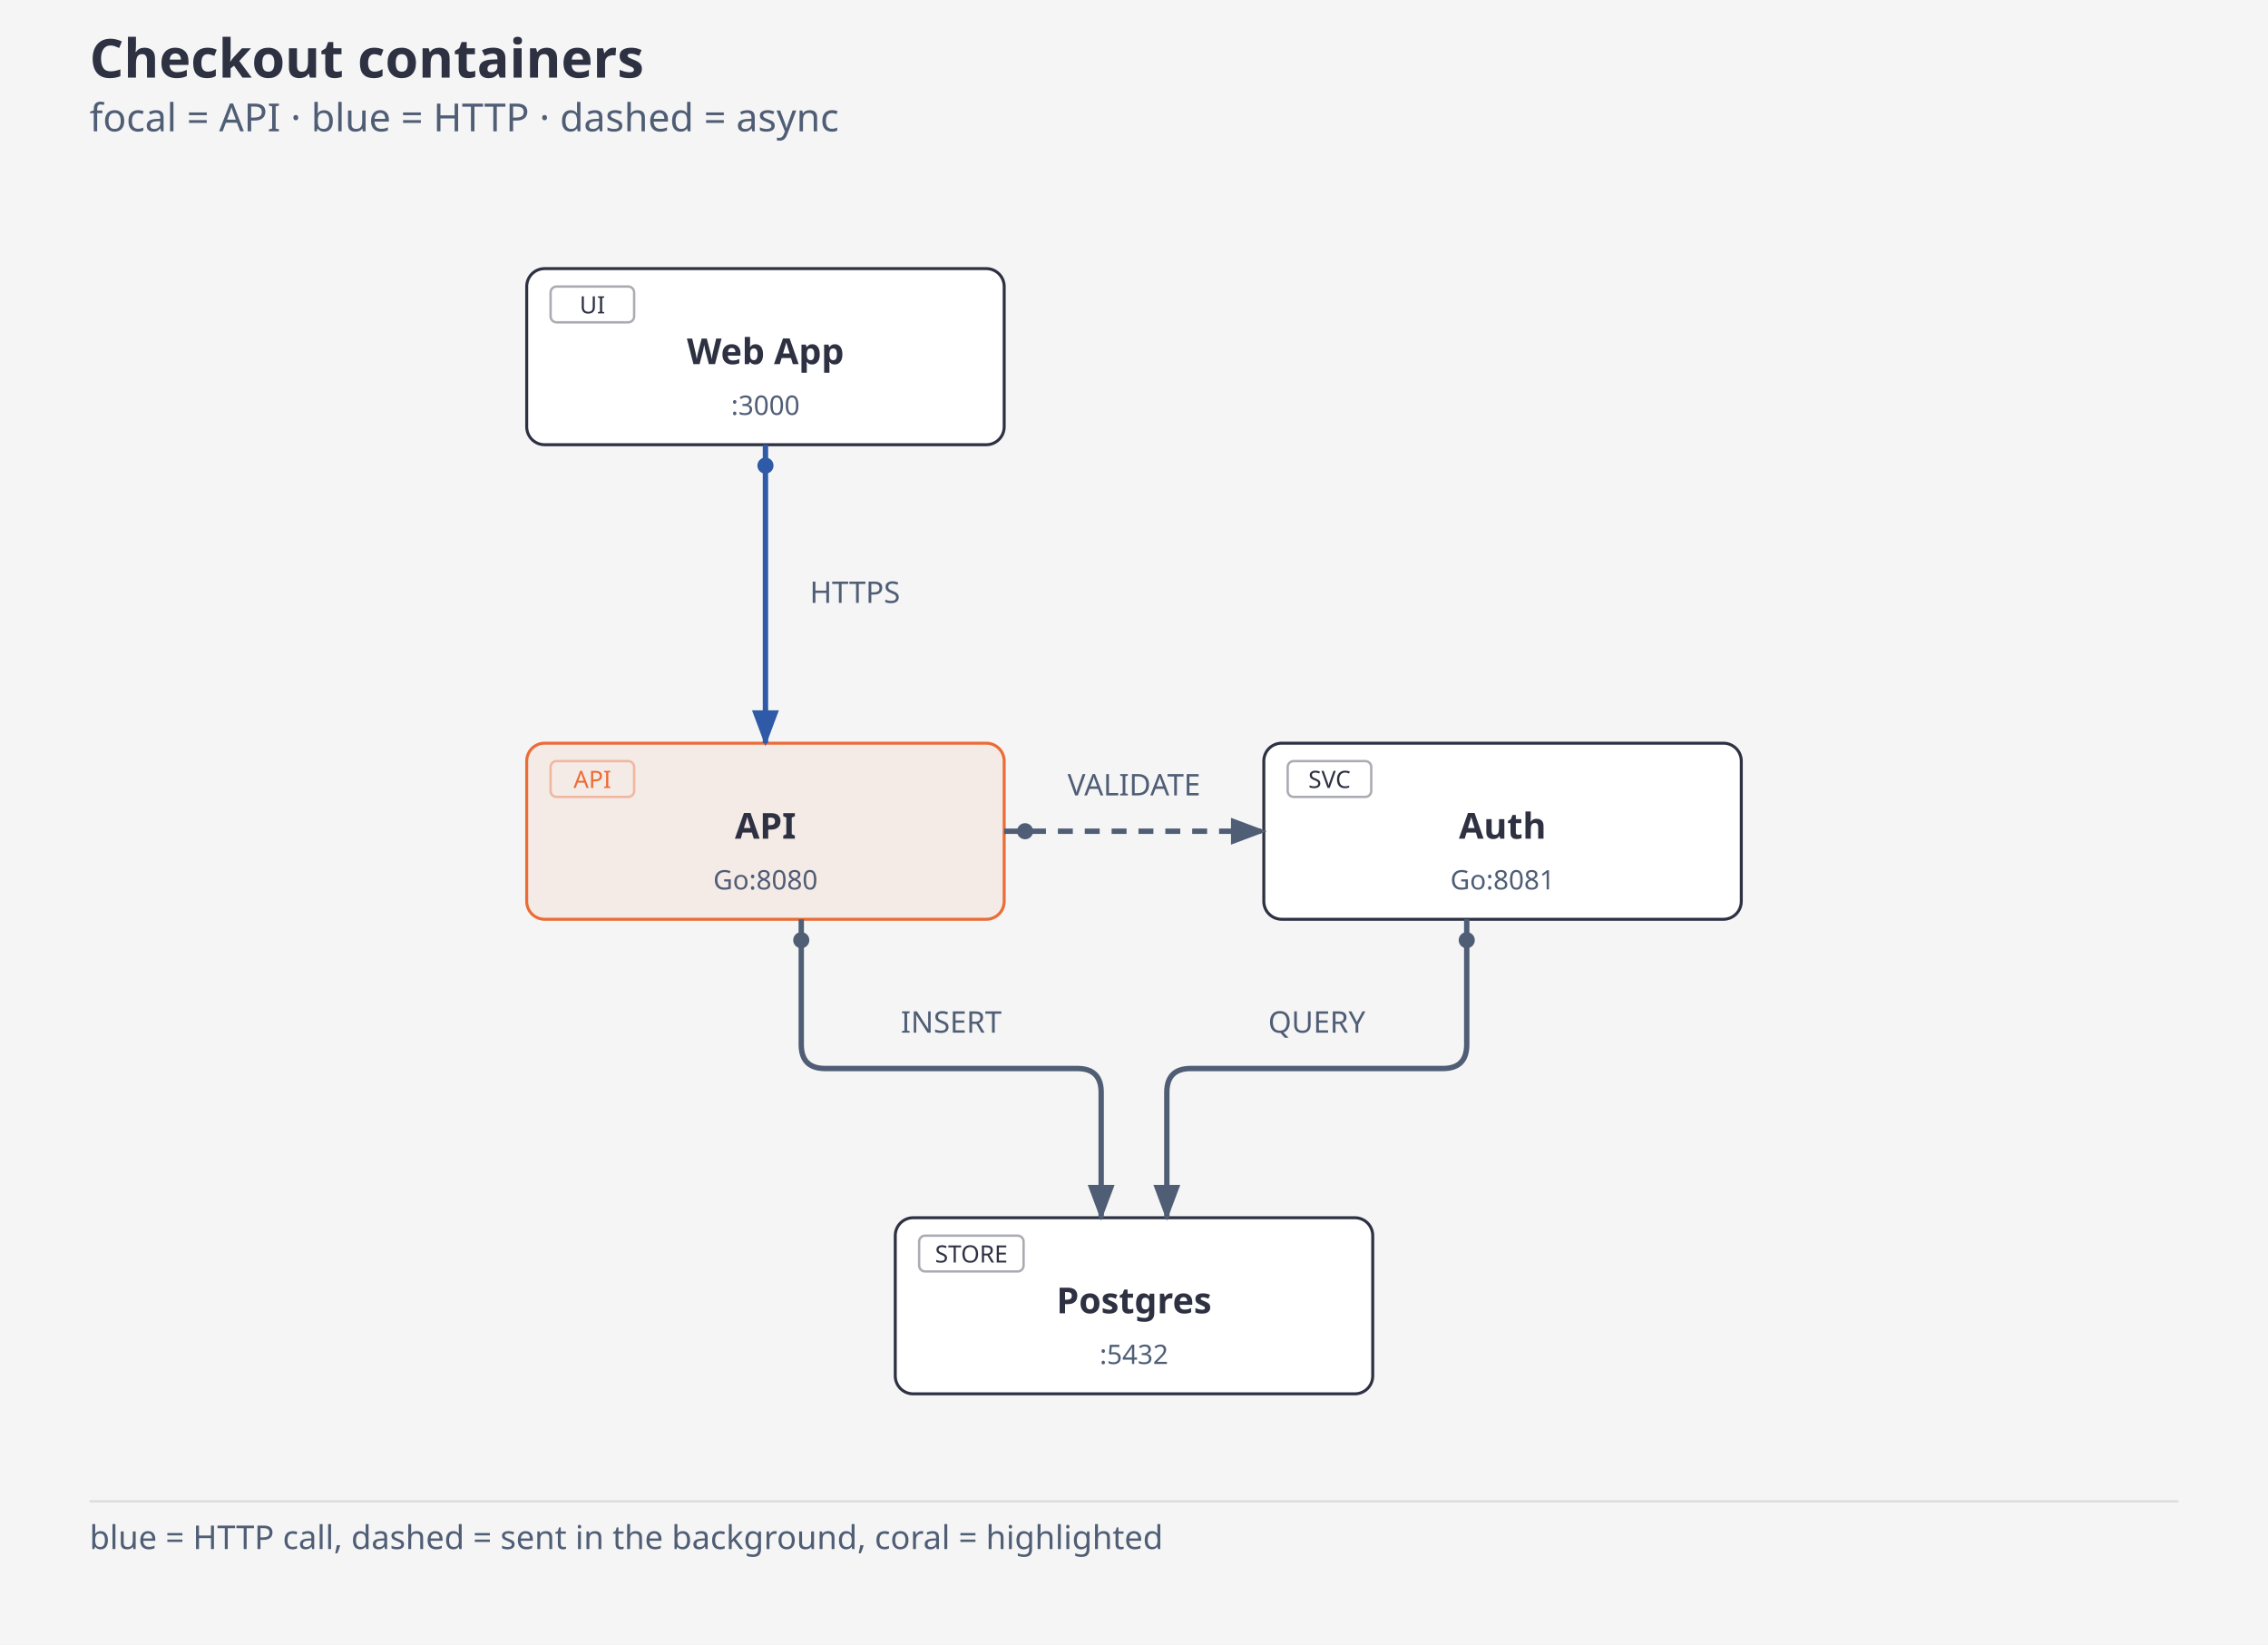
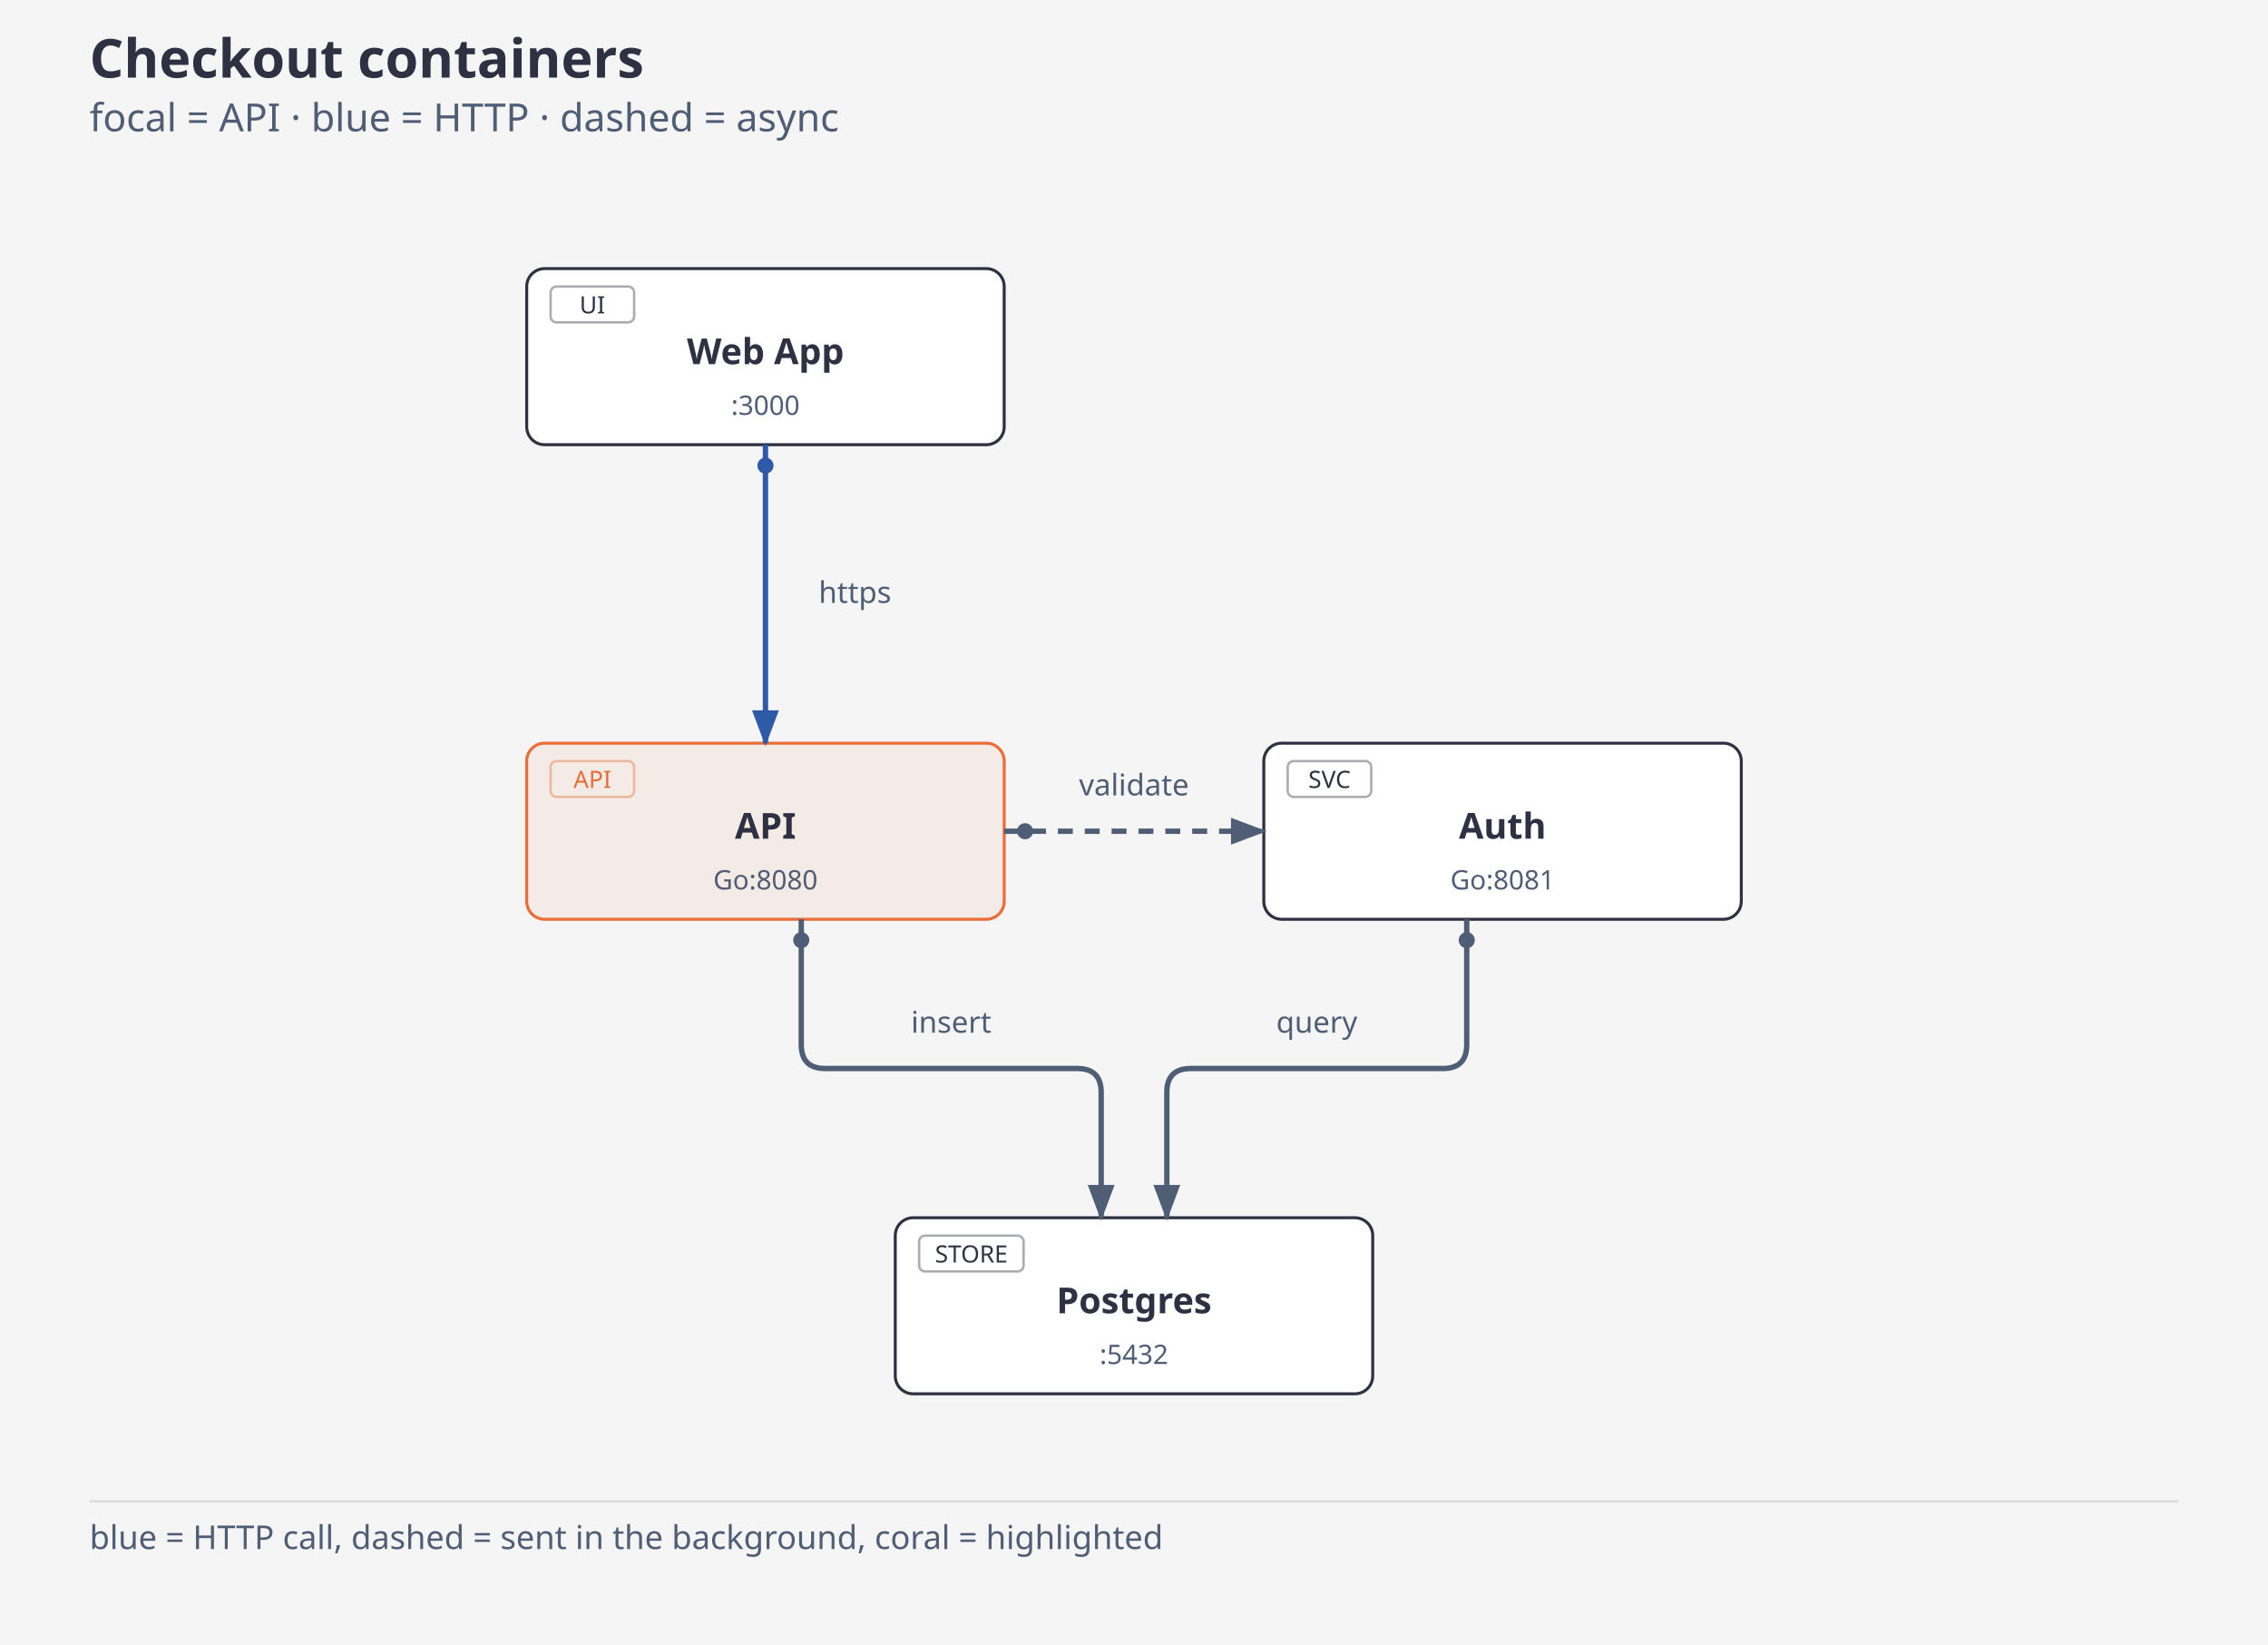
<svg xmlns="http://www.w3.org/2000/svg" role="graphics-document" aria-roledescription="architecture diagram" viewBox="0 0 760 551" width="760">
  <rect width="760" height="551" fill="#f5f5f5" aria-hidden="true" />
  <defs>
    <marker id="a" markerWidth="12" markerHeight="9" refX="11" refY="4.5" orient="auto" markerUnits="userSpaceOnUse">
      <polygon points="0 0,12 4.5,0 9" fill="#4f5d75" />
    </marker>
    <marker id="aa" markerWidth="12" markerHeight="9" refX="11" refY="4.5" orient="auto" markerUnits="userSpaceOnUse">
      <polygon points="0 0,12 4.5,0 9" fill="#eb6c36" />
    </marker>
    <marker id="al" markerWidth="12" markerHeight="9" refX="11" refY="4.5" orient="auto" markerUnits="userSpaceOnUse">
      <polygon points="0 0,12 4.5,0 9" fill="#2e5aa8" />
    </marker>
    <marker id="ar" markerWidth="12" markerHeight="9" refX="11" refY="4.5" orient="auto" markerUnits="userSpaceOnUse">
      <polygon points="0 0,12 4.5,0 9" fill="#7a8399" />
    </marker>
  </defs>
  <text x="30" y="26" font-size="18" font-weight="600" font-family="system-ui, 'Segoe UI', sans-serif" fill="#2d3142">Checkout containers</text>
  <text x="30" y="44" font-size="13" font-family="system-ui, 'Segoe UI', sans-serif" fill="#4f5d75">focal = API · blue = HTTP · dashed = async</text>
  <rect x="176.5" y="90" width="160" height="59" rx="6" fill="#f5f5f5" aria-hidden="true" />
  <rect x="176.5" y="90" width="160" height="59" rx="6" fill="#ffffff" stroke="#2d3142" data-node="web" data-label="Web App" role="graphics-symbol" aria-roledescription="box" aria-label="Web App, :3000" />
  <rect x="184.5" y="96" width="28" height="12" rx="2" fill="none" stroke="#2d3142" stroke-opacity=".4" stroke-width=".8" aria-hidden="true" />
  <text x="198.5" y="105" font-size="8" font-family="system-ui, 'Segoe UI', sans-serif" fill="#2d3142" text-anchor="middle" aria-hidden="true">UI</text>
  <text x="256.5" y="122" font-size="12" font-weight="600" font-family="system-ui, 'Segoe UI', sans-serif" fill="#2d3142" text-anchor="middle" aria-hidden="true">Web App</text>
  <text x="256.5" y="139" font-size="9" font-family="system-ui, 'Segoe UI', sans-serif" fill="#4f5d75" text-anchor="middle" aria-hidden="true">:3000</text>
  <rect x="176.5" y="249" width="160" height="59" rx="6" fill="#f5f5f5" aria-hidden="true" />
  <rect x="176.5" y="249" width="160" height="59" rx="6" fill="rgba(235,108,54,0.08)" stroke="#eb6c36" data-node="api" data-label="API" role="graphics-symbol" aria-roledescription="box" aria-label="API, Go:8080" />
  <rect x="184.5" y="255" width="28" height="12" rx="2" fill="none" stroke="#eb6c36" stroke-opacity=".4" stroke-width=".8" aria-hidden="true" />
  <text x="198.5" y="264" font-size="8" font-family="system-ui, 'Segoe UI', sans-serif" fill="#eb6c36" text-anchor="middle" aria-hidden="true">API</text>
  <text x="256.5" y="281" font-size="12" font-weight="600" font-family="system-ui, 'Segoe UI', sans-serif" fill="#2d3142" text-anchor="middle" aria-hidden="true">API</text>
  <text x="256.5" y="298" font-size="9" font-family="system-ui, 'Segoe UI', sans-serif" fill="#4f5d75" text-anchor="middle" aria-hidden="true">Go:8080</text>
  <rect x="423.5" y="249" width="160" height="59" rx="6" fill="#f5f5f5" aria-hidden="true" />
  <rect x="423.5" y="249" width="160" height="59" rx="6" fill="#ffffff" stroke="#2d3142" data-node="auth" data-label="Auth" role="graphics-symbol" aria-roledescription="box" aria-label="Auth, Go:8081" />
  <rect x="431.5" y="255" width="28" height="12" rx="2" fill="none" stroke="#2d3142" stroke-opacity=".4" stroke-width=".8" aria-hidden="true" />
  <text x="445.5" y="264" font-size="8" font-family="system-ui, 'Segoe UI', sans-serif" fill="#2d3142" text-anchor="middle" aria-hidden="true">SVC</text>
  <text x="503.5" y="281" font-size="12" font-weight="600" font-family="system-ui, 'Segoe UI', sans-serif" fill="#2d3142" text-anchor="middle" aria-hidden="true">Auth</text>
  <text x="503.5" y="298" font-size="9" font-family="system-ui, 'Segoe UI', sans-serif" fill="#4f5d75" text-anchor="middle" aria-hidden="true">Go:8081</text>
  <rect x="300" y="408" width="160" height="59" rx="6" fill="#f5f5f5" aria-hidden="true" />
  <rect x="300" y="408" width="160" height="59" rx="6" fill="#ffffff" stroke="#2d3142" data-node="db" data-label="Postgres" role="graphics-symbol" aria-roledescription="box" aria-label="Postgres, :5432" />
  <rect x="308" y="414" width="35" height="12" rx="2" fill="none" stroke="#2d3142" stroke-opacity=".4" stroke-width=".8" aria-hidden="true" />
  <text x="325.5" y="423" font-size="8" font-family="system-ui, 'Segoe UI', sans-serif" fill="#2d3142" text-anchor="middle" aria-hidden="true">STORE</text>
  <text x="380" y="440" font-size="12" font-weight="600" font-family="system-ui, 'Segoe UI', sans-serif" fill="#2d3142" text-anchor="middle" aria-hidden="true">Postgres</text>
  <text x="380" y="457" font-size="9" font-family="system-ui, 'Segoe UI', sans-serif" fill="#4f5d75" text-anchor="middle" aria-hidden="true">:5432</text>
  <path d="M256.5,149 L256.5,249" fill="none" stroke="#2e5aa8" stroke-width="1.8" marker-end="url(#al)" data-from="web" data-to="api" data-label="https" data-id="web-&gt;api:https" data-from-port="s" data-to-port="n" role="graphics-symbol" aria-roledescription="arrow" aria-label="Web App to API: https" />
  <circle cx="256.5" cy="156" r="2.7" fill="#2e5aa8" aria-hidden="true" />
  <path d="M336.5,278.5 L423.5,278.5" fill="none" stroke="#4f5d75" stroke-width="1.8" stroke-dasharray="5,4" marker-end="url(#a)" data-from="api" data-to="auth" data-label="validate" data-id="api-&gt;auth:validate" data-from-port="e" data-to-port="w" role="graphics-symbol" aria-roledescription="arrow" aria-label="API to Auth: validate" />
  <circle cx="343.5" cy="278.5" r="2.7" fill="#4f5d75" aria-hidden="true" />
  <path d="M268.5,308 L268.5,350 Q268.5,358 276.5,358 L361,358 Q369,358 369,366 L369,408" fill="none" stroke="#4f5d75" stroke-width="1.8" marker-end="url(#a)" data-from="api" data-to="db" data-label="insert" data-id="api-&gt;db:insert" data-from-port="s" data-to-port="n" role="graphics-symbol" aria-roledescription="arrow" aria-label="API to Postgres: insert" />
  <circle cx="268.5" cy="315" r="2.7" fill="#4f5d75" aria-hidden="true" />
  <path d="M491.5,308 L491.5,350 Q491.5,358 483.5,358 L399,358 Q391,358 391,366 L391,408" fill="none" stroke="#4f5d75" stroke-width="1.8" marker-end="url(#a)" data-from="auth" data-to="db" data-label="query" data-id="auth-&gt;db:query" data-from-port="s" data-to-port="n" role="graphics-symbol" aria-roledescription="arrow" aria-label="Auth to Postgres: query" />
  <circle cx="491.5" cy="315" r="2.7" fill="#4f5d75" aria-hidden="true" />
  <rect x="264.5" y="190" width="44" height="16" rx="2" fill="#f5f5f5" aria-hidden="true" />
-   <text x="286.5" y="202" font-size="10" font-family="system-ui, 'Segoe UI', sans-serif" fill="#4f5d75" text-anchor="middle" aria-hidden="true">HTTPS</text>
+   <text x="286.5" y="202" font-size="10" font-family="system-ui, 'Segoe UI', sans-serif" fill="#4f5d75" text-anchor="middle" aria-hidden="true">https</text>
  <rect x="348.5" y="254.5" width="63" height="16" rx="2" fill="#f5f5f5" aria-hidden="true" />
-   <text x="380" y="266.5" font-size="10" font-family="system-ui, 'Segoe UI', sans-serif" fill="#4f5d75" text-anchor="middle" aria-hidden="true">VALIDATE</text>
+   <text x="380" y="266.5" font-size="10" font-family="system-ui, 'Segoe UI', sans-serif" fill="#4f5d75" text-anchor="middle" aria-hidden="true">validate</text>
  <rect x="293.75" y="334" width="50" height="16" rx="2" fill="#f5f5f5" aria-hidden="true" />
-   <text x="318.75" y="346" font-size="10" font-family="system-ui, 'Segoe UI', sans-serif" fill="#4f5d75" text-anchor="middle" aria-hidden="true">INSERT</text>
+   <text x="318.75" y="346" font-size="10" font-family="system-ui, 'Segoe UI', sans-serif" fill="#4f5d75" text-anchor="middle" aria-hidden="true">insert</text>
  <rect x="419.25" y="334" width="44" height="16" rx="2" fill="#f5f5f5" aria-hidden="true" />
-   <text x="441.25" y="346" font-size="10" font-family="system-ui, 'Segoe UI', sans-serif" fill="#4f5d75" text-anchor="middle" aria-hidden="true">QUERY</text>
+   <text x="441.25" y="346" font-size="10" font-family="system-ui, 'Segoe UI', sans-serif" fill="#4f5d75" text-anchor="middle" aria-hidden="true">query</text>
  <line x1="30" y1="503" x2="730" y2="503" stroke="rgba(45,49,66,0.12)" stroke-width=".8" aria-hidden="true" />
  <text x="30" y="519" font-size="11" font-family="system-ui, 'Segoe UI', sans-serif" fill="#4f5d75">blue = HTTP call, dashed = sent in the background, coral = highlighted</text>
</svg>
